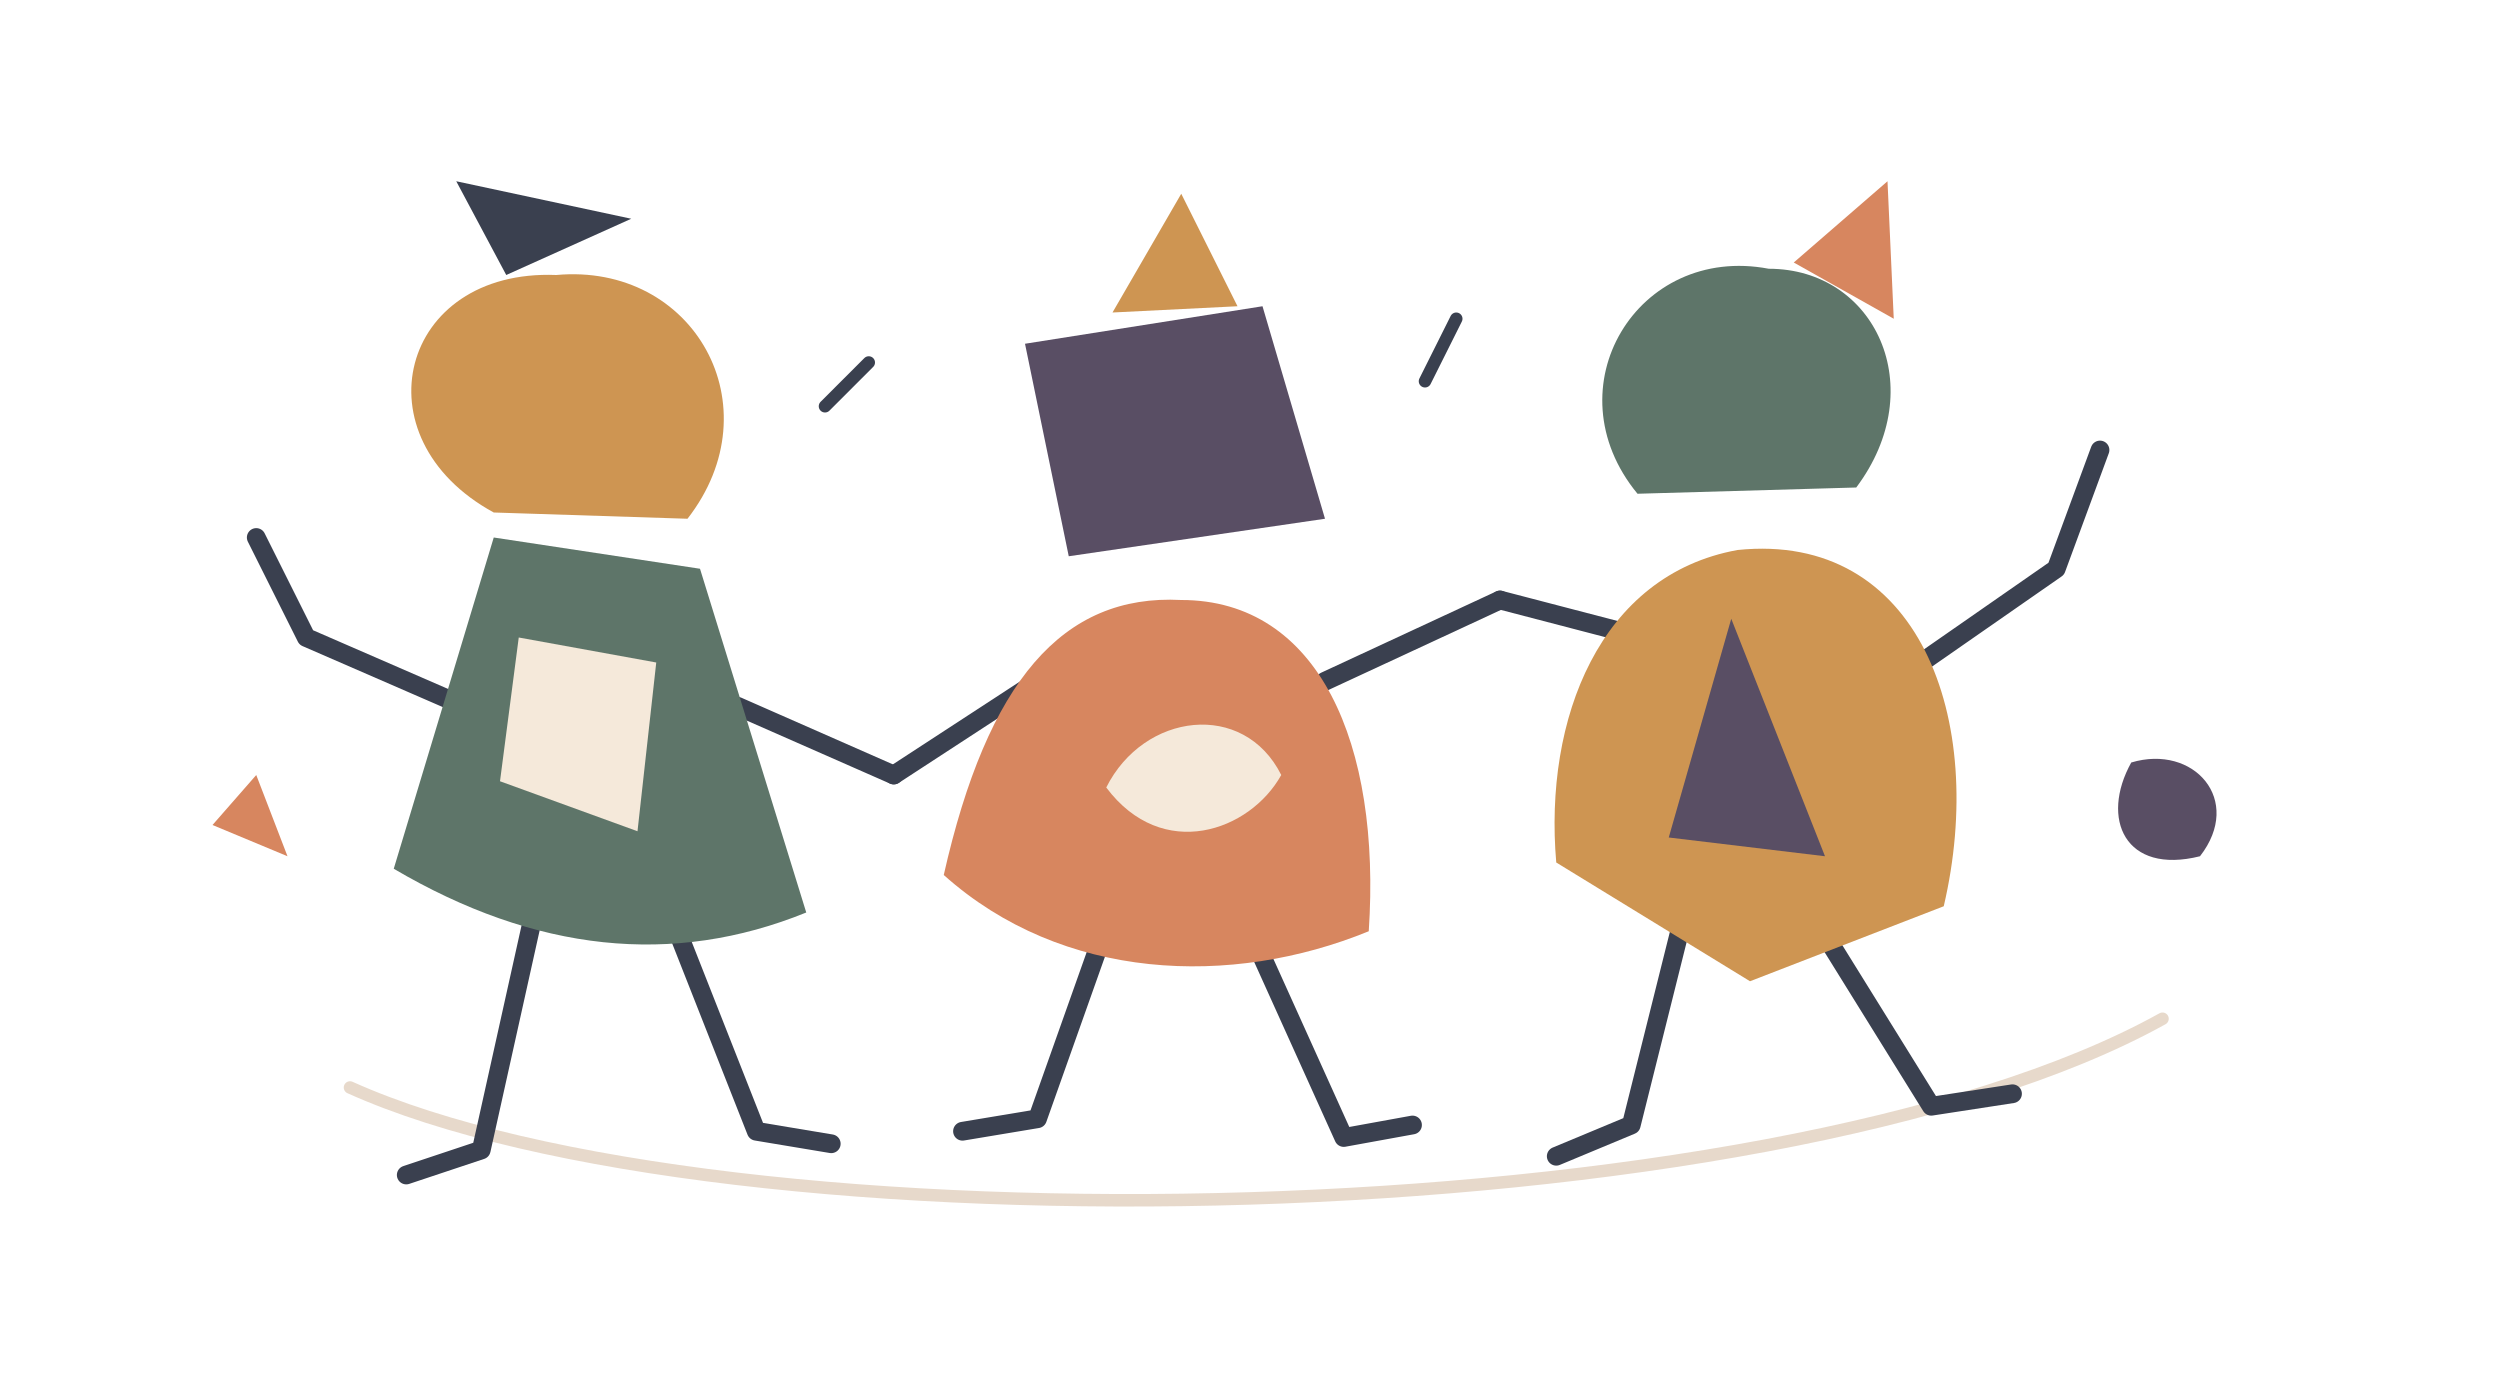
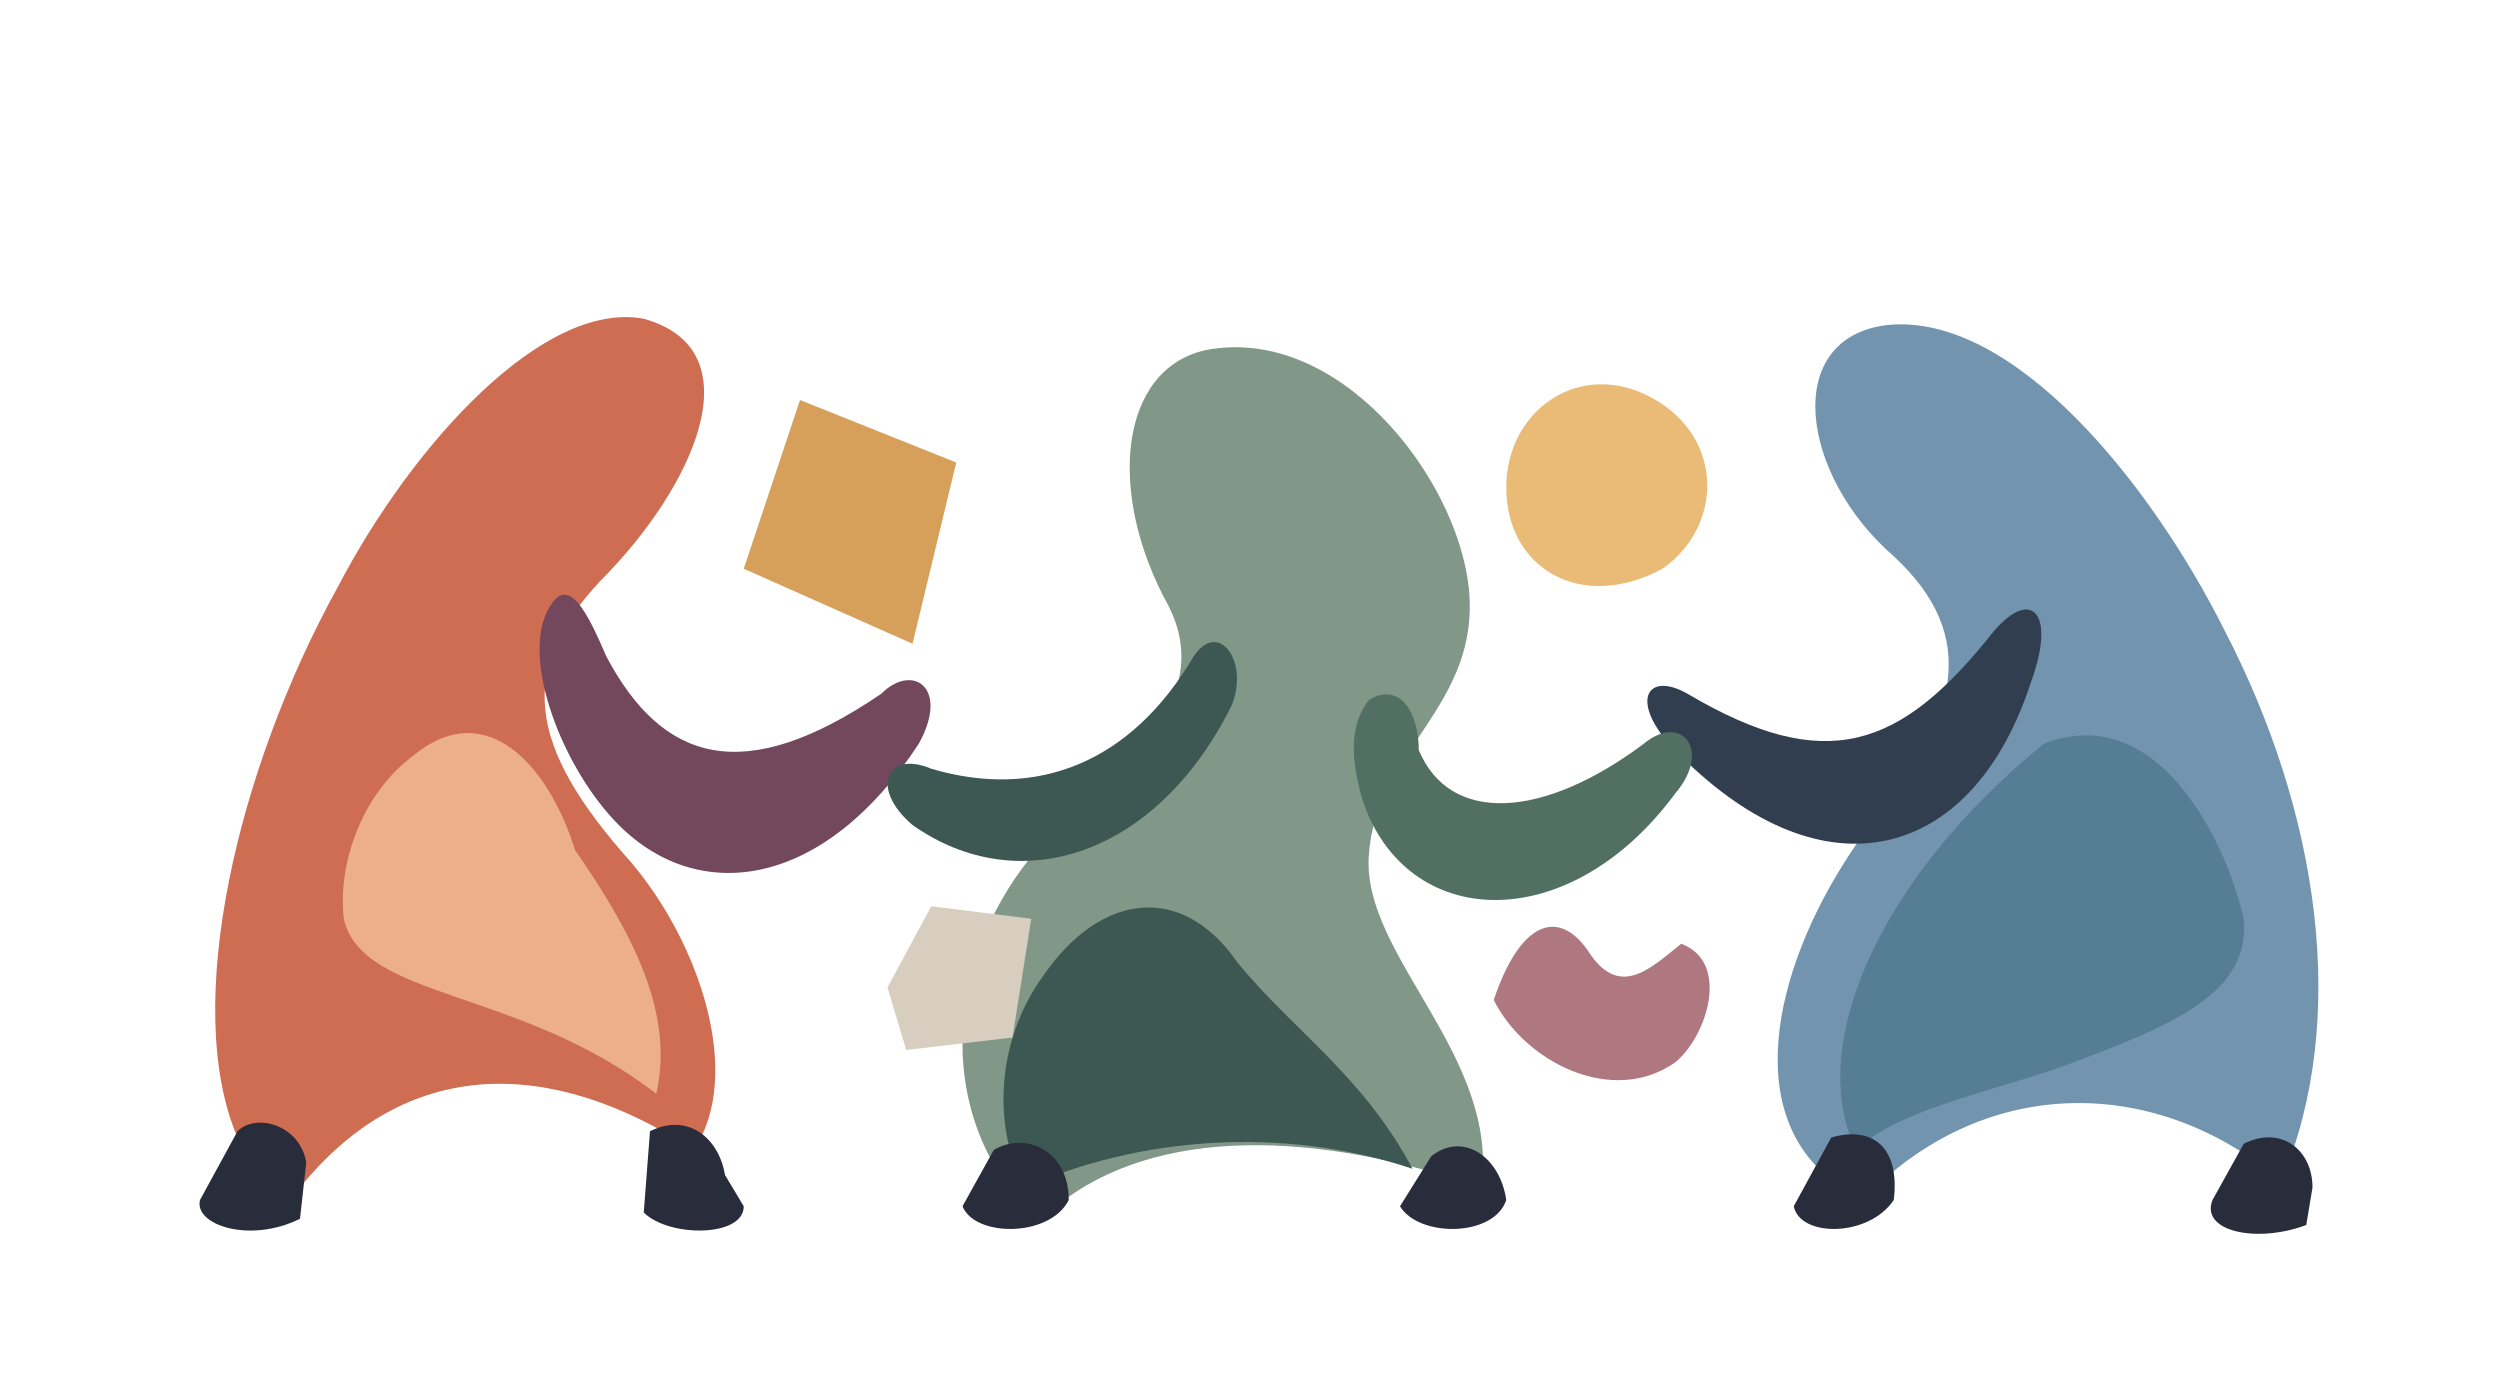
<svg xmlns="http://www.w3.org/2000/svg" width="400" height="224" viewBox="0 0 400 224" fill="none">
-   <path d="M56 174C116 201 283 198 346 163" stroke="#E7D9CB" stroke-width="2" stroke-linecap="round" />
-   <g stroke="#3A404F" stroke-width="3" stroke-linecap="round" stroke-linejoin="round">
-     <path d="M85 148L77 184L65 188M108 148L121 181L133 183M72 112L49 102L41 86M118 113L143 124" />
-     <path d="M177 148L166 179L154 181M201 151L215 182L226 180M166 109L143 124M212 109L240 96" />
-     <path d="M270 144L261 180L249 185M291 148L309 177L322 175M263 102L240 96M306 107L329 91L336 72" />
-   </g>
-   <path d="M63 139L79 86L112 91L129 146Q97 159 63 139Z" fill="#5E7569" />
-   <path d="M79 82C57 70 64 43 89 44C111 42 124 65 110 83Z" fill="#CE9552" />
-   <path d="M81 44L73 29L101 35" fill="#3A404F" />
-   <path d="M151 140C158 109 170 95 189 96C211 96 221 119 219 149C197 158 170 157 151 140Z" fill="#D7865F" />
-   <path d="M171 89L164 55L202 49L212 83Z" fill="#594E64" />
-   <path d="M178 50L189 31L198 49" fill="#CE9552" />
-   <path d="M249 138C247 115 256 92 278 88C307 85 318 115 311 145L280 157Z" fill="#CE9552" />
-   <path d="M262 79C248 62 262 39 283 43C300 43 309 62 297 78Z" fill="#5E7569" />
-   <path d="M287 42L302 29L303 51" fill="#D7865F" />
-   <path d="M177 126C183 114 199 112 205 124C200 133 186 138 177 126Z" fill="#F5E9DA" />
-   <path d="M277 99L292 137L267 134Z" fill="#594E64" />
-   <path d="M83 102L105 106L102 133L80 125Z" fill="#F5E9DA" />
-   <path d="M132 65L139 58M228 61L233 51" stroke="#3A404F" stroke-width="2" stroke-linecap="round" />
-   <path d="M34 132L41 124L46 137Z" fill="#D7865F" />
-   <path d="M341 122C351 119 359 128 352 137C340 140 336 131 341 122Z" fill="#594E64" />
+   <path d="M38 182C29 161 38 123 54 94C66 71 87 48 103 51C121 56 111 78 96 93C83 107 84 119 101 138C112 151 119 172 111 184C88 169 65 169 48 190Z" fill="#CE6D52" />
+   <path d="M66 121C78 111 88 123 92 136C101 149 108 162 105 175C83 158 58 160 55 147C54 138 58 127 66 121Z" fill="#EDAF89" />
+   <path d="M88 97C91 92 94 98 97 105C106 122 119 126 141 111C146 106 152 110 147 119C132 142 112 145 99 132C90 123 83 105 88 97Z" fill="#73485C" />
+   <path d="M38 181C41 178 48 180 49 186L48 195C40 199 31 196 32 192Z" fill="#292C3B" />
+   <path d="M104 181C110 178 115 182 116 188L119 193C119 198 107 198 103 194Z" fill="#292C3B" />
+   <path d="M291 187C278 174 286 149 300 131C313 115 317 102 303 89C288 76 285 54 302 52C322 50 344 77 356 101C371 130 376 163 365 189C345 172 318 172 299 191Z" fill="#7294AF" />
+   <path d="M327 119C345 112 356 134 359 147C360 159 348 164 329 171C317 175 303 178 297 184C289 168 300 141 327 119Z" fill="#557D93" />
+   <path d="M319 101C325 94 329 98 325 109C316 137 293 144 270 122C260 113 263 107 270 111C292 124 304 120 319 101Z" fill="#303E50" />
+   <path d="M293 182C300 180 304 184 303 192C299 198 288 198 287 193Z" fill="#292C3B" />
+   <path d="M359 183C365 180 370 184 370 190L369 196C361 199 352 197 354 192Z" fill="#292C3B" />
+   <path d="M160 188C148 169 155 144 172 130C185 119 193 109 187 97C177 79 179 59 193 56C214 52 233 76 235 94C237 113 220 120 219 137C218 153 240 169 237 190C211 181 185 180 169 193Z" fill="#819787" />
+   <path d="M167 156C176 143 189 141 198 154C207 165 218 172 226 187C205 180 182 182 164 190C159 181 159 167 167 156Z" fill="#3D5752" />
+   <path d="M191 105C195 99 200 106 197 113C185 137 163 144 146 132C139 126 142 120 149 123C166 128 181 122 191 105Z" fill="#3D5752" />
+   <path d="M219 112C224 109 227 114 227 120C232 132 247 131 263 119C269 114 274 120 268 127C251 150 225 149 218 128C216 121 216 116 219 112Z" fill="#526F63" />
+   <path d="M159 184C164 181 171 184 171 192C168 198 156 198 154 193Z" fill="#292C3B" />
+   <path d="M229 185C234 181 240 185 241 192C239 198 227 198 224 193Z" fill="#292C3B" />
+   <path d="M119 91L128 64L153 74L146 103Z" fill="#D6A05B" />
+   <path d="M241 78C241 66 252 58 263 63C276 69 276 84 266 91C253 98 241 91 241 78Z" fill="#E9BB77" />
+   <path d="M142 158L149 145L165 147L162 166L145 168Z" fill="#D7CEC0" />
+   <path d="M239 160C243 148 249 145 254 152C259 160 264 155 269 151C277 154 273 166 268 170C258 177 244 170 239 160Z" fill="#AF7881" />
</svg>
